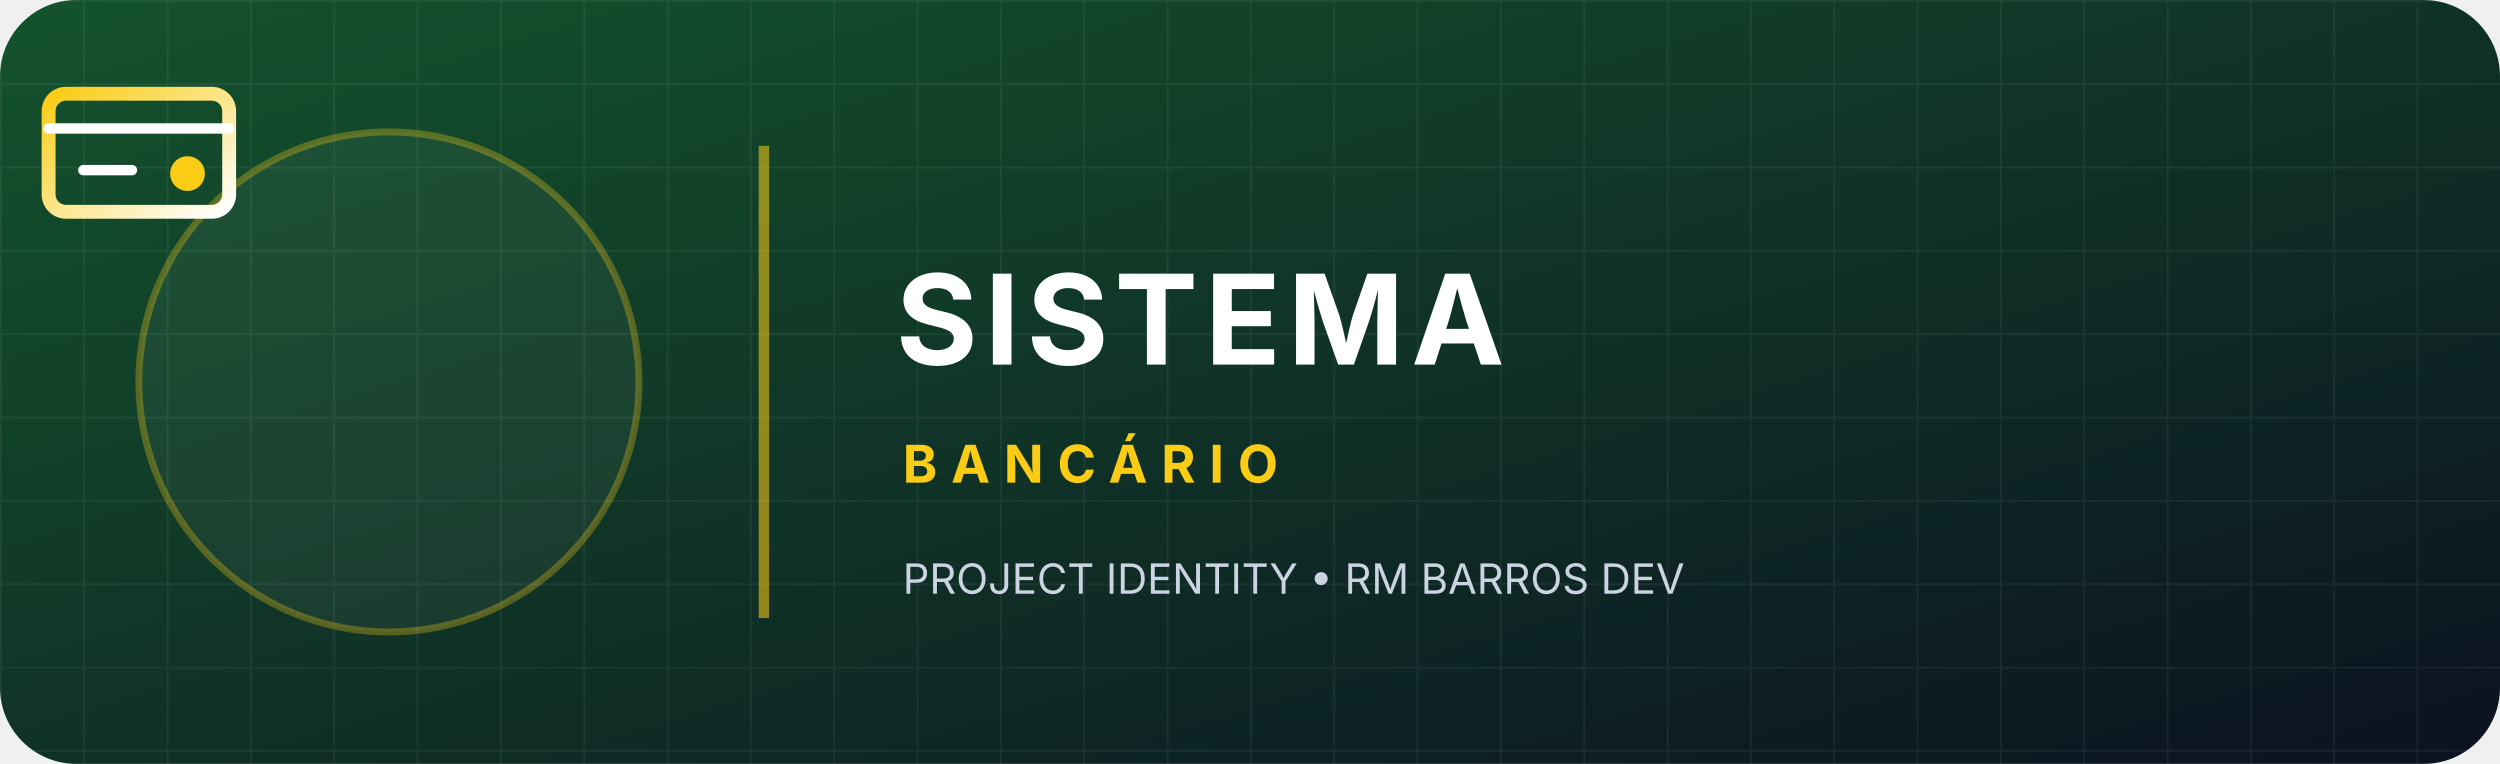
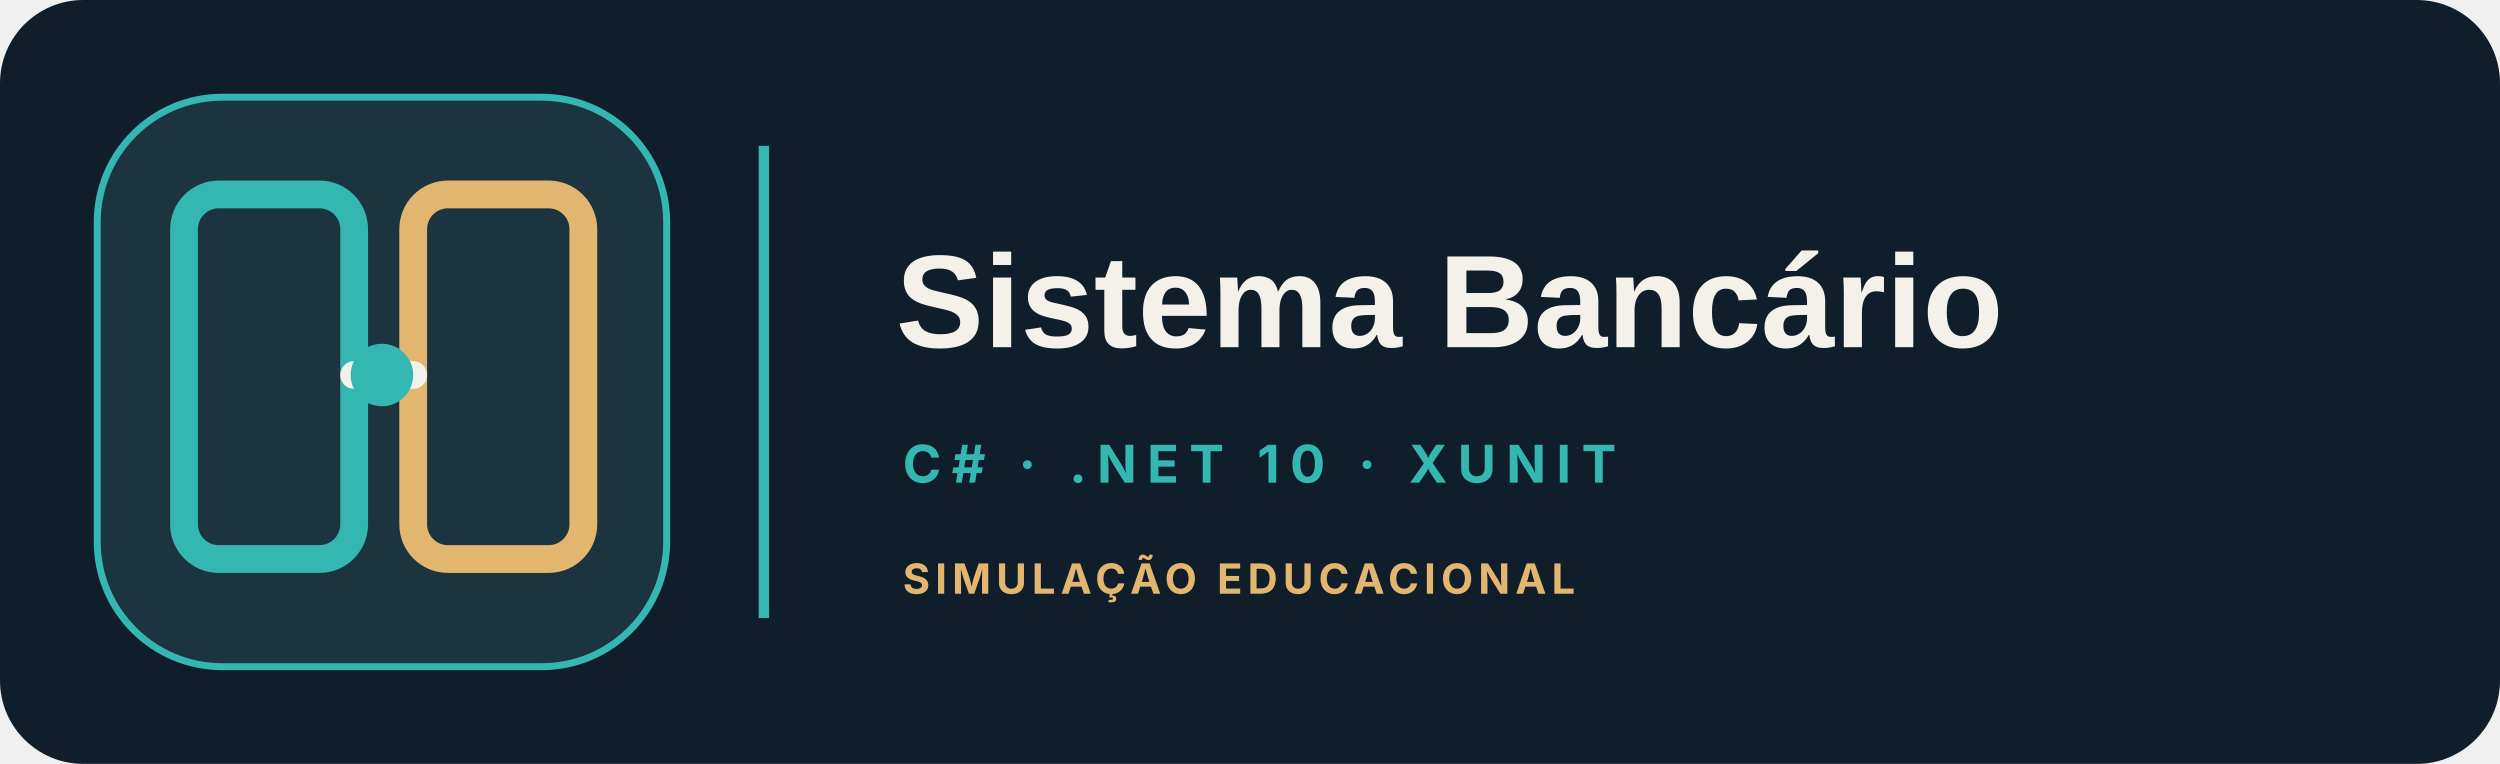
<svg xmlns="http://www.w3.org/2000/svg" width="720" height="220" viewBox="0 0 720 220" role="img" aria-labelledby="title desc">
-   <defs>
-     <linearGradient id="bg" x1="0" y1="0" x2="1" y2="1">
-       <stop stop-color="#14532D" />
-       <stop offset="1" stop-color="#0B1220" />
-     </linearGradient>
-     <linearGradient id="a" x1="0" y1="0" x2="1" y2="1">
-       <stop stop-color="#FACC15" />
-       <stop offset="1" stop-color="#FFFFFF" />
-     </linearGradient>
-     <pattern id="g" width="24" height="24" patternUnits="userSpaceOnUse">
-       <path d="M24 0H0V24" fill="none" stroke="#fff" stroke-opacity=".06" />
-     </pattern>
-   </defs>
-   <rect width="720" height="220" rx="22" fill="url(#bg)" />
-   <rect width="720" height="220" rx="22" fill="url(#g)" />
-   <circle cx="112" cy="110" r="72" fill="#fff" fill-opacity=".045" stroke="#FACC15" stroke-opacity=".3" stroke-width="2" />
-   <rect x="14" y="27" width="52" height="34" rx="5" fill="none" stroke="url(#a)" stroke-width="4" />
-   <path d="M14 37h52M24 49h14" stroke="#fff" stroke-width="3" stroke-linecap="round" />
-   <circle cx="54" cy="50" r="5" fill="#FACC15" />
-   <path d="M220 42v136" stroke="#FACC15" stroke-opacity=".55" stroke-width="3" />
-   <text x="258" y="105" fill="#fff" font-family="Inter,Segoe UI,Arial,sans-serif" font-size="36" font-weight="750" letter-spacing="2">SISTEMA</text>
-   <text x="260" y="139" fill="#FACC15" font-family="Inter,Segoe UI,Arial,sans-serif" font-size="15" font-weight="700" letter-spacing="4">BANCÁRIO</text>
-   <text x="260" y="171" fill="#CBD5E1" font-family="Inter,Segoe UI,Arial,sans-serif" font-size="12">PROJECT IDENTITY • RM BARROS DEV</text>
+   <rect width="720" height="220" rx="24" fill="#101D2B" />
+   <rect x="28" y="28" width="164" height="164" rx="36" fill="#1B3440" stroke="#35B7B1" stroke-width="2" />
+   <rect x="53" y="56" width="49" height="105" rx="10" fill="none" stroke="#35B7B1" stroke-width="8" />
+   <rect x="119" y="56" width="49" height="105" rx="10" fill="none" stroke="#E2B66F" stroke-width="8" />
+   <path d="M102 108H119" stroke="#F4F1EA" stroke-width="8" stroke-linecap="round" />
+   <circle cx="110" cy="108" r="9" fill="#35B7B1" />
+   <path d="M220 42V178" stroke="#35B7B1" stroke-width="3" />
+   <text x="258" y="100" fill="#F4F1EA" font-family="Manrope,Segoe UI,Arial,sans-serif" font-size="38" font-weight="800">Sistema Bancário</text>
+   <text x="260" y="139" fill="#35B7B1" font-family="Inter,Segoe UI,Arial,sans-serif" font-size="15" font-weight="700" letter-spacing="3">C# · .NET 10 · XUNIT</text>
+   <text x="260" y="171" fill="#E2B66F" font-family="Inter,Segoe UI,Arial,sans-serif" font-size="12" font-weight="700" letter-spacing="1.5">SIMULAÇÃO EDUCACIONAL</text>
</svg>
